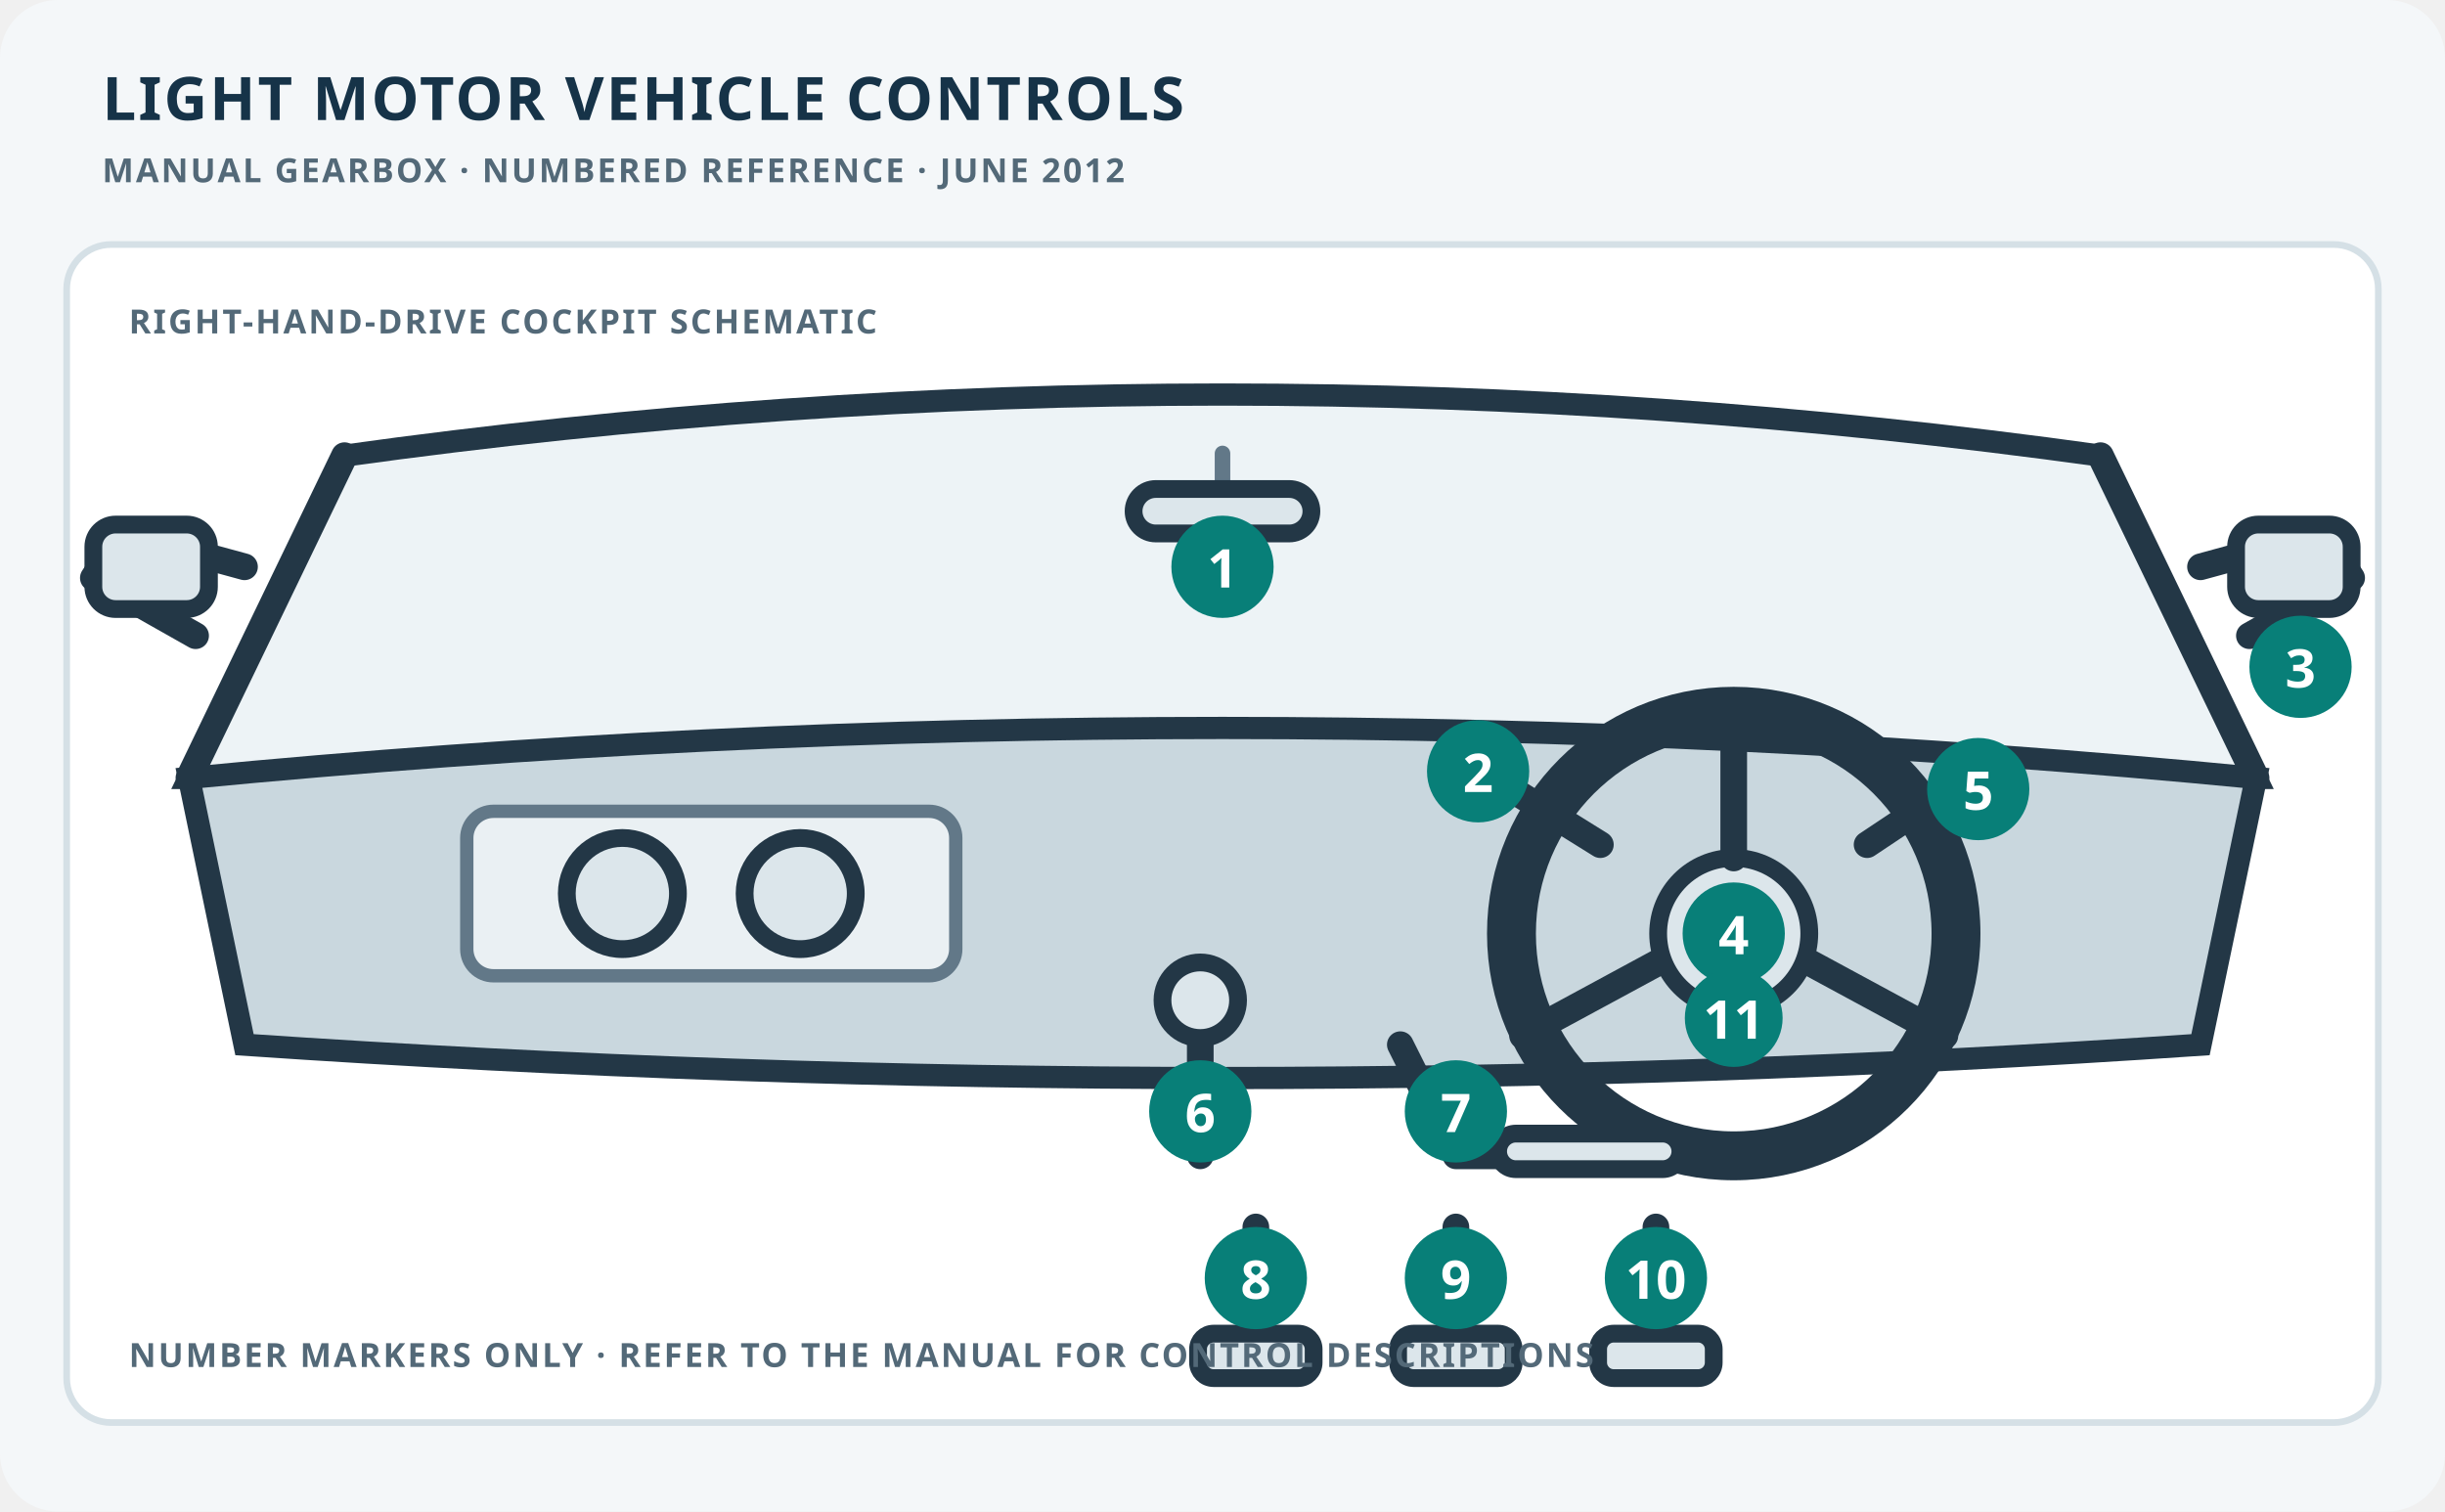
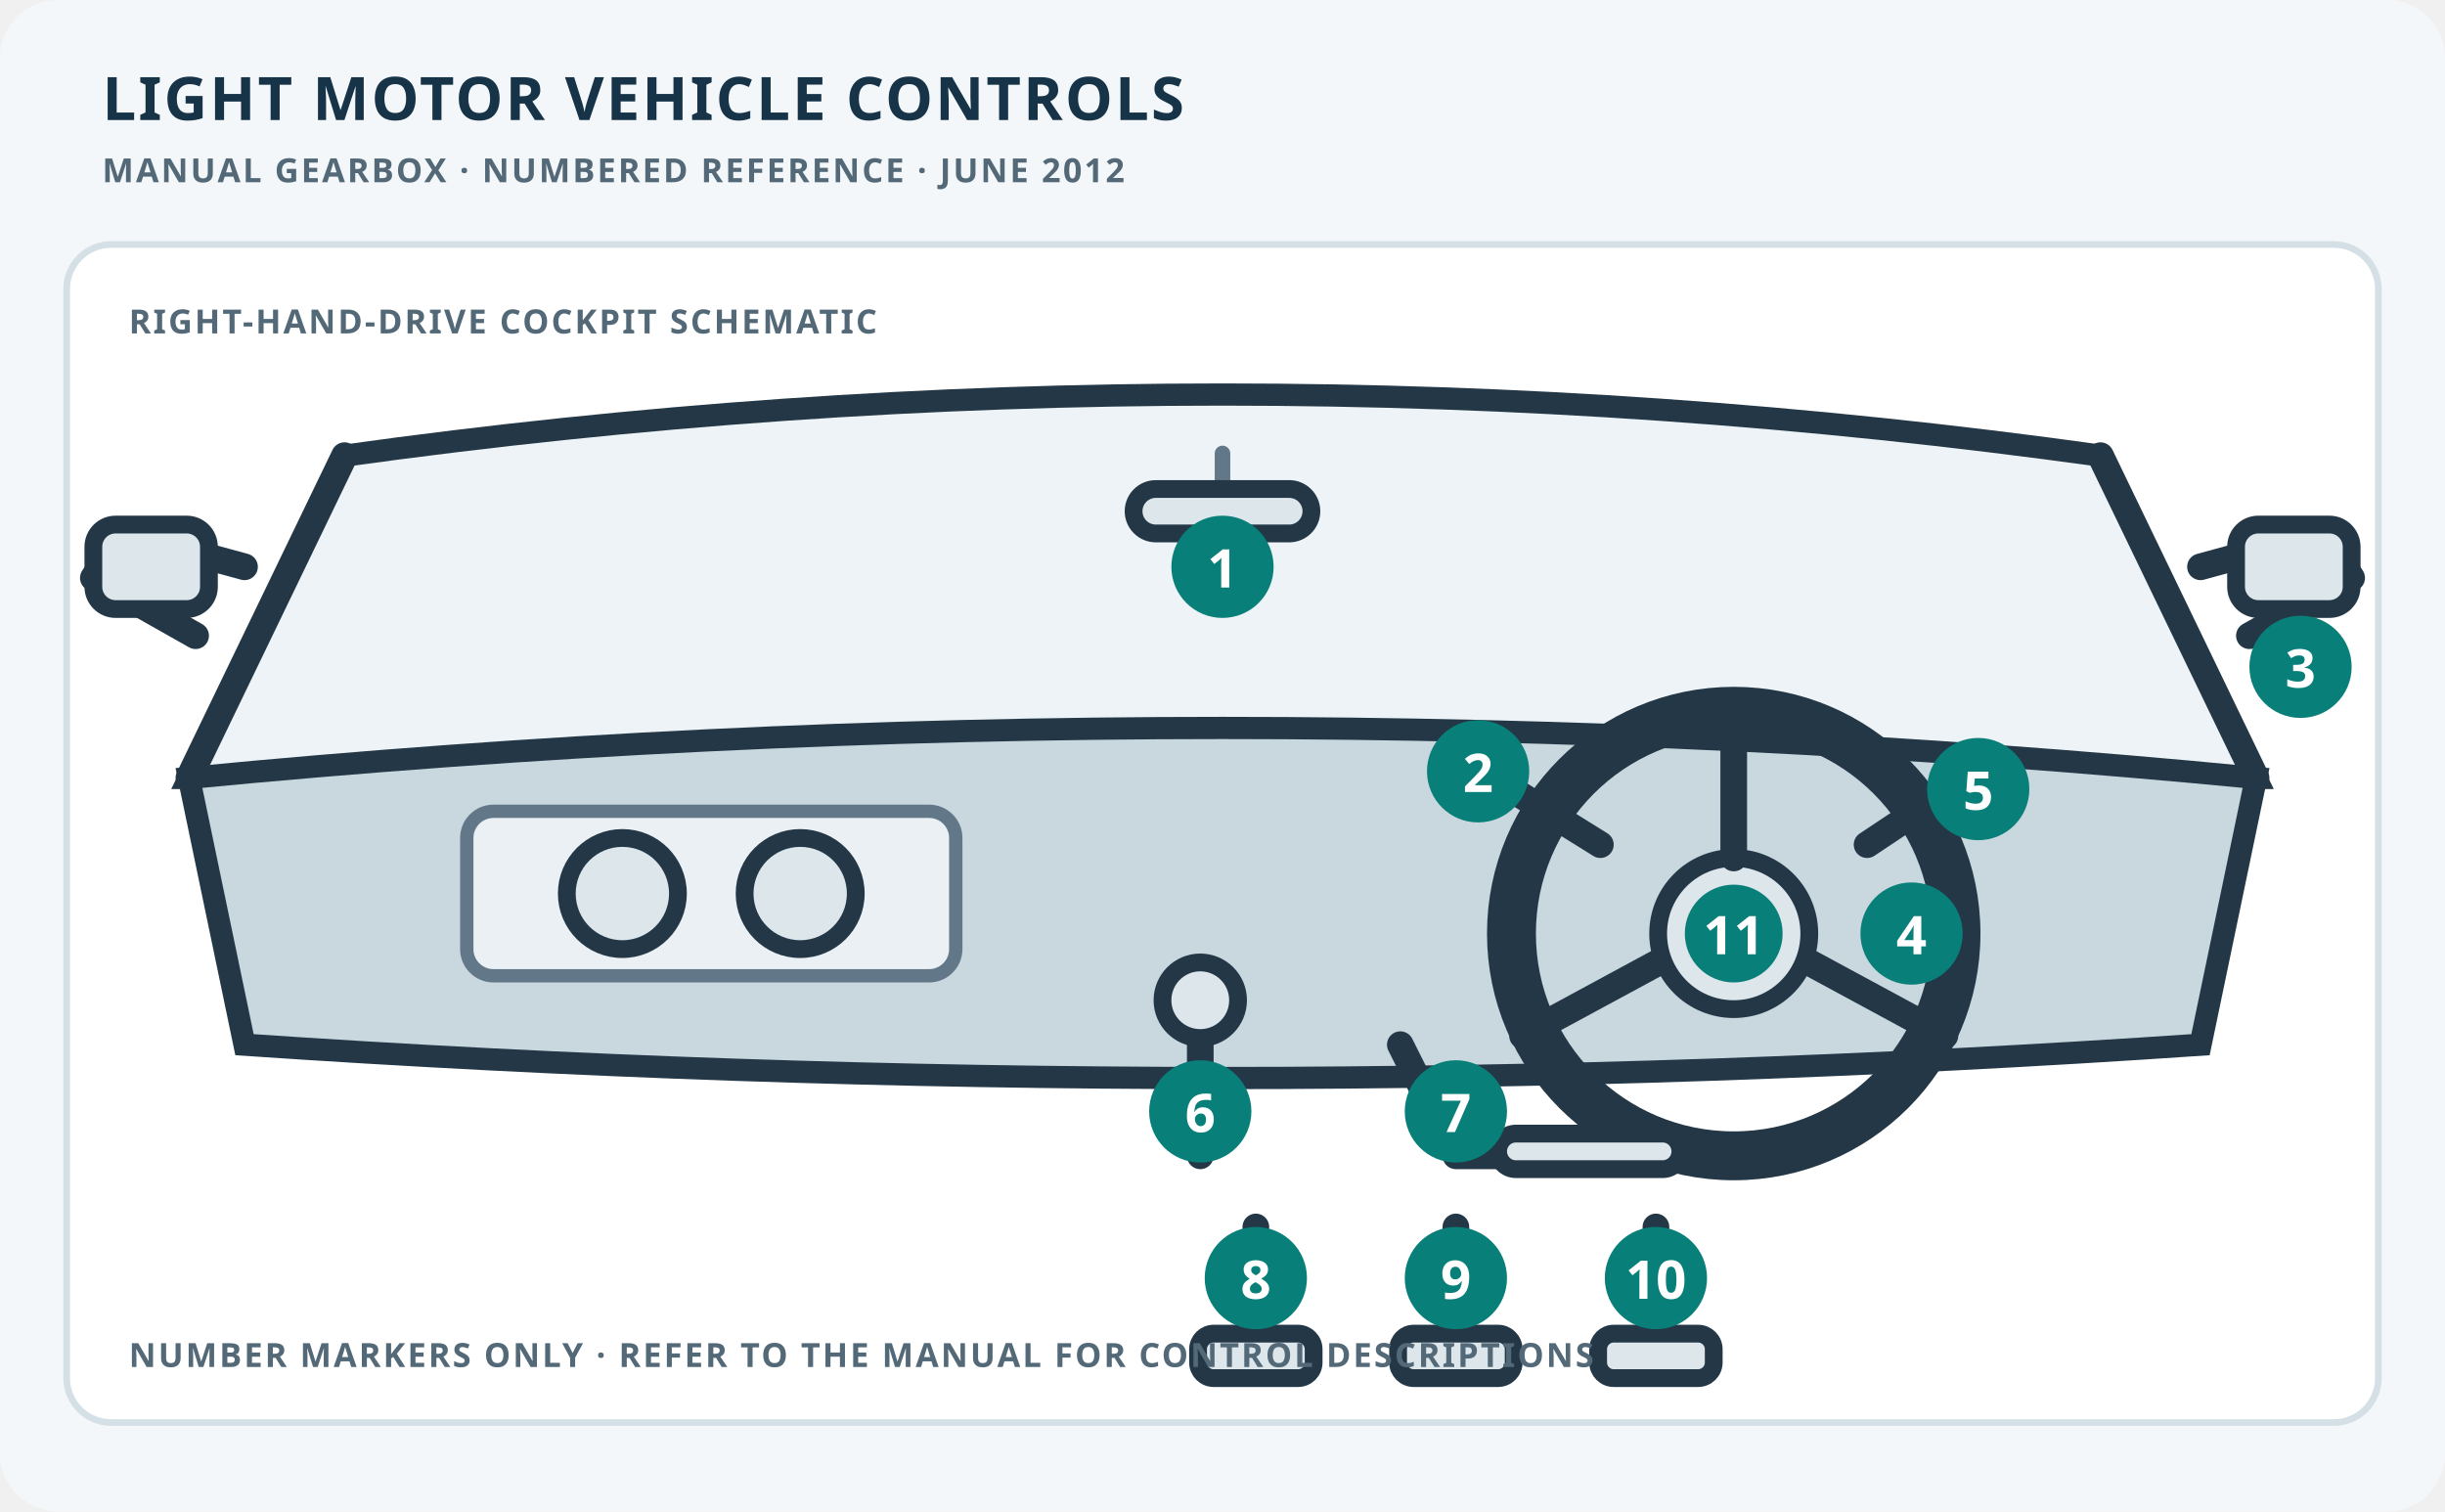
<svg xmlns="http://www.w3.org/2000/svg" viewBox="0 0 1100 680" role="img" aria-labelledby="title desc">
  <defs>
    <style>
.bg{fill:#f4f7f9}.card{fill:#fff;stroke:#d5e0e6;stroke-width:3}.ink{fill:none;stroke:#233746;stroke-width:12;stroke-linecap:round;stroke-linejoin:round}.thin{fill:none;stroke:#627888;stroke-width:7;stroke-linecap:round;stroke-linejoin:round}.metal{fill:#dce6eb;stroke:#233746;stroke-width:8;stroke-linejoin:round}.accent{fill:#087f78}.n{fill:#fff;font:700 24px system-ui,sans-serif;text-anchor:middle;dominant-baseline:central}.h{fill:#163348;font:700 27px system-ui,sans-serif;letter-spacing:1px}.s{fill:#536978;font:600 15px system-ui,sans-serif;letter-spacing:1px}
</style>
  </defs>
  <rect width="1100" height="680" rx="26" class="bg" />
  <text x="46" y="54" class="h">LIGHT MOTOR VEHICLE CONTROLS</text>
  <text x="46" y="82" class="s">MANUAL GEARBOX · NUMBERED REFERENCE · JUNE 2012</text>
  <rect x="30" y="110" width="1040" height="530" rx="20" class="card" />
  <text x="58" y="150" class="s">RIGHT-HAND-DRIVE COCKPIT SCHEMATIC</text>
  <path d="M155 205 Q550 150 945 205 L1015 350 L85 350Z" fill="#edf3f6" stroke="#233746" stroke-width="10" />
  <path d="M155 205 L85 350 M945 205 L1015 350" class="ink" />
  <path d="M110 255 L55 240 L42 260 L88 286 M990 255 L1045 240 L1058 260 L1012 286" class="ink" />
  <rect x="42" y="236" width="52" height="38" rx="10" class="metal" />
  <rect x="1006" y="236" width="52" height="38" rx="10" class="metal" />
  <path d="M550 204 L550 230" class="thin" />
  <rect x="510" y="220" width="80" height="20" rx="10" class="metal" />
  <path d="M85 350 Q550 305 1015 350 L990 470 Q550 500 110 470Z" fill="#c9d7de" stroke="#233746" stroke-width="10" />
  <rect x="210" y="365" width="220" height="74" rx="12" fill="#eaf0f3" stroke="#627888" stroke-width="6" />
  <circle cx="280" cy="402" r="25" class="metal" />
  <circle cx="360" cy="402" r="25" class="metal" />
  <circle cx="780" cy="420" r="100" fill="none" stroke="#233746" stroke-width="22" />
  <circle cx="780" cy="420" r="34" class="metal" />
  <path d="M780 386 L780 326 M746 433 L685 466 M814 433 L875 466" class="ink" />
  <path d="M720 380 L675 352 L658 355 M840 380 L885 350 L900 352" class="ink" />
  <path d="M540 455 L540 520" class="ink" />
  <circle cx="540" cy="450" r="17" class="metal" />
  <path d="M630 470 L655 520 L682 520" class="ink" />
  <rect x="674" y="510" width="82" height="16" rx="8" class="metal" />
  <path d="M565 552 L565 615 M655 552 L655 615 M745 552 L745 615" class="ink" />
  <rect x="539" y="600" width="52" height="20" rx="7" class="metal" />
  <rect x="629" y="600" width="52" height="20" rx="7" class="metal" />
  <rect x="719" y="600" width="52" height="20" rx="7" class="metal" />
  <g>
    <circle cx="550" cy="255" r="23" class="accent" />
    <text x="550" y="255" class="n">1</text>
  </g>
  <g>
    <circle cx="665" cy="347" r="23" class="accent" />
    <text x="665" y="347" class="n">2</text>
  </g>
  <g>
    <circle cx="1035" cy="300" r="23" class="accent" />
    <text x="1035" y="300" class="n">3</text>
  </g>
  <g>
-     <circle cx="780" cy="420" r="23" class="accent" />
-     <text x="780" y="420" class="n">4</text>
+     <circle cx="860" cy="420" r="23" class="accent" />
+     <text x="860" y="420" class="n">4</text>
  </g>
  <g>
    <circle cx="890" cy="355" r="23" class="accent" />
    <text x="890" y="355" class="n">5</text>
  </g>
  <g>
    <circle cx="540" cy="500" r="23" class="accent" />
    <text x="540" y="500" class="n">6</text>
  </g>
  <g>
    <circle cx="655" cy="500" r="23" class="accent" />
    <text x="655" y="500" class="n">7</text>
  </g>
  <g>
    <circle cx="565" cy="575" r="23" class="accent" />
    <text x="565" y="575" class="n">8</text>
  </g>
  <g>
    <circle cx="655" cy="575" r="23" class="accent" />
    <text x="655" y="575" class="n">9</text>
  </g>
  <g>
    <circle cx="745" cy="575" r="23" class="accent" />
    <text x="745" y="575" class="n">10</text>
  </g>
+   <g />
  <g>
-     <circle cx="780" cy="420" r="23" class="accent" opacity="0" />
-     <text x="780" y="420" class="n" opacity="0">11</text>
-   </g>
-   <g>
-     <circle cx="780" cy="458" r="22" class="accent" />
-     <text x="780" y="458" class="n">11</text>
+     <circle cx="780" cy="420" r="22" class="accent" />
+     <text x="780" y="420" class="n">11</text>
  </g>
  <text x="58" y="615" class="s">NUMBER MARKERS ONLY · REFER TO THE MANUAL FOR CONTROL DESCRIPTIONS</text>
</svg>
